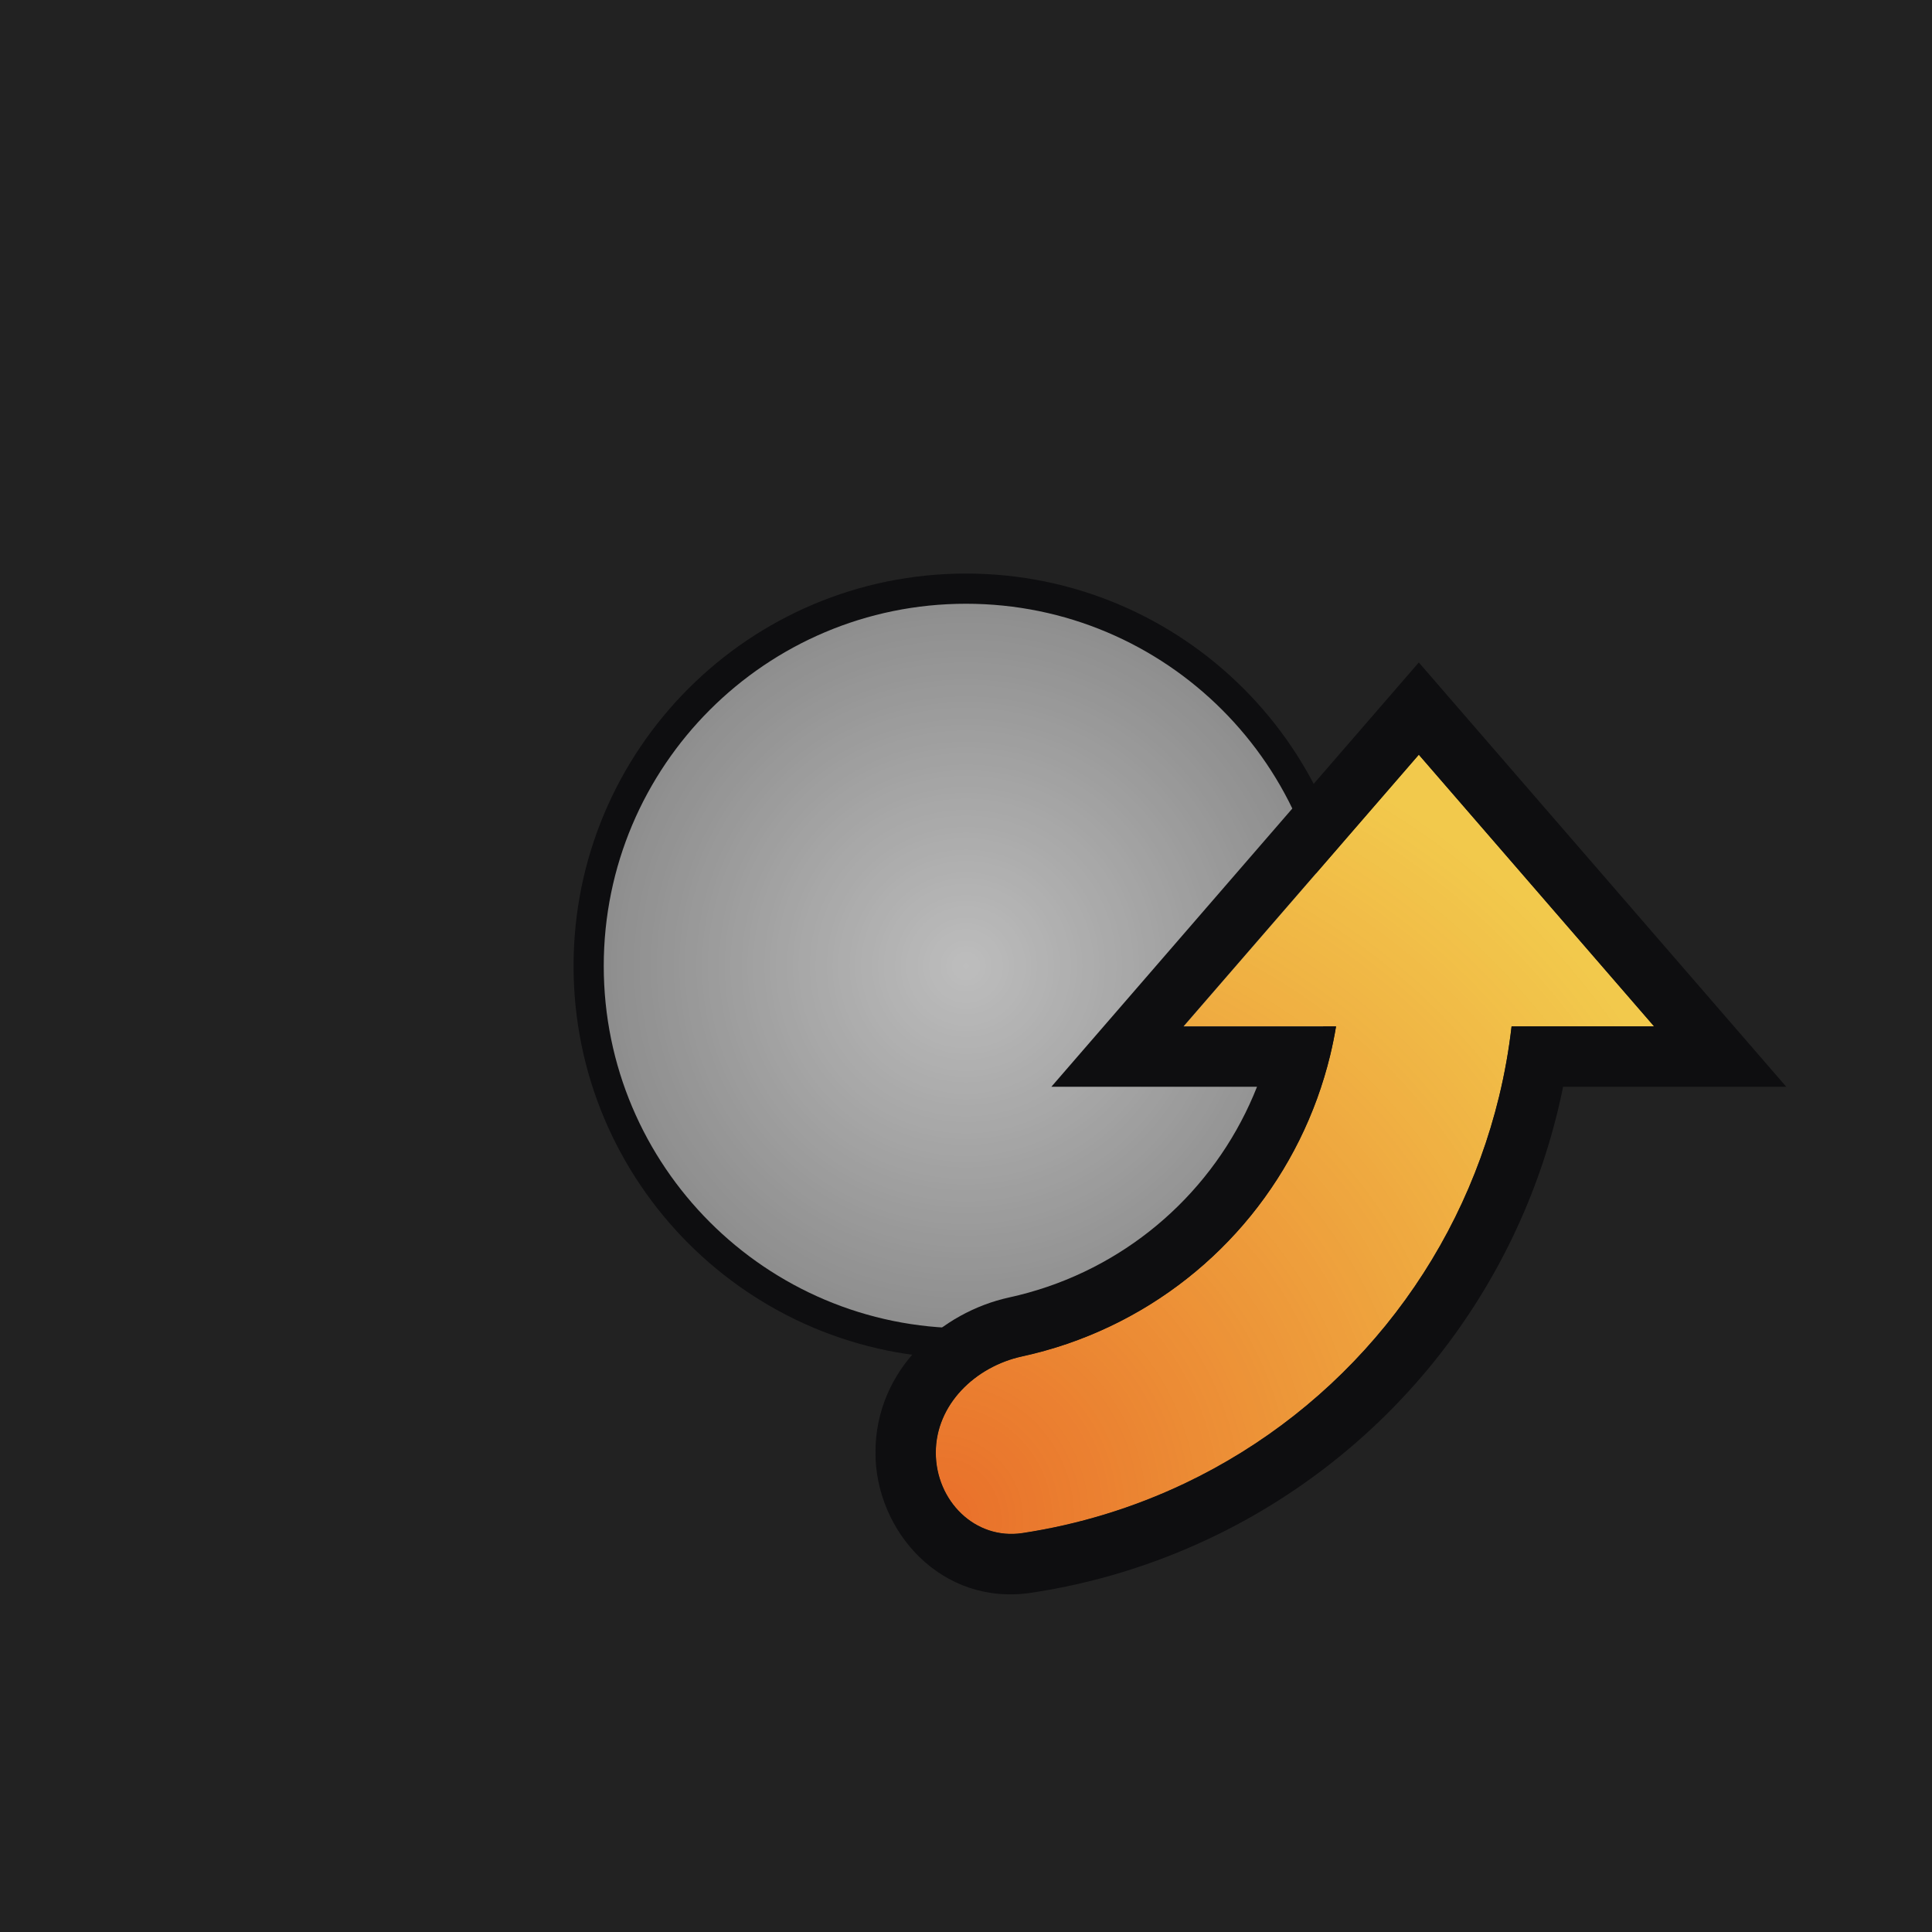
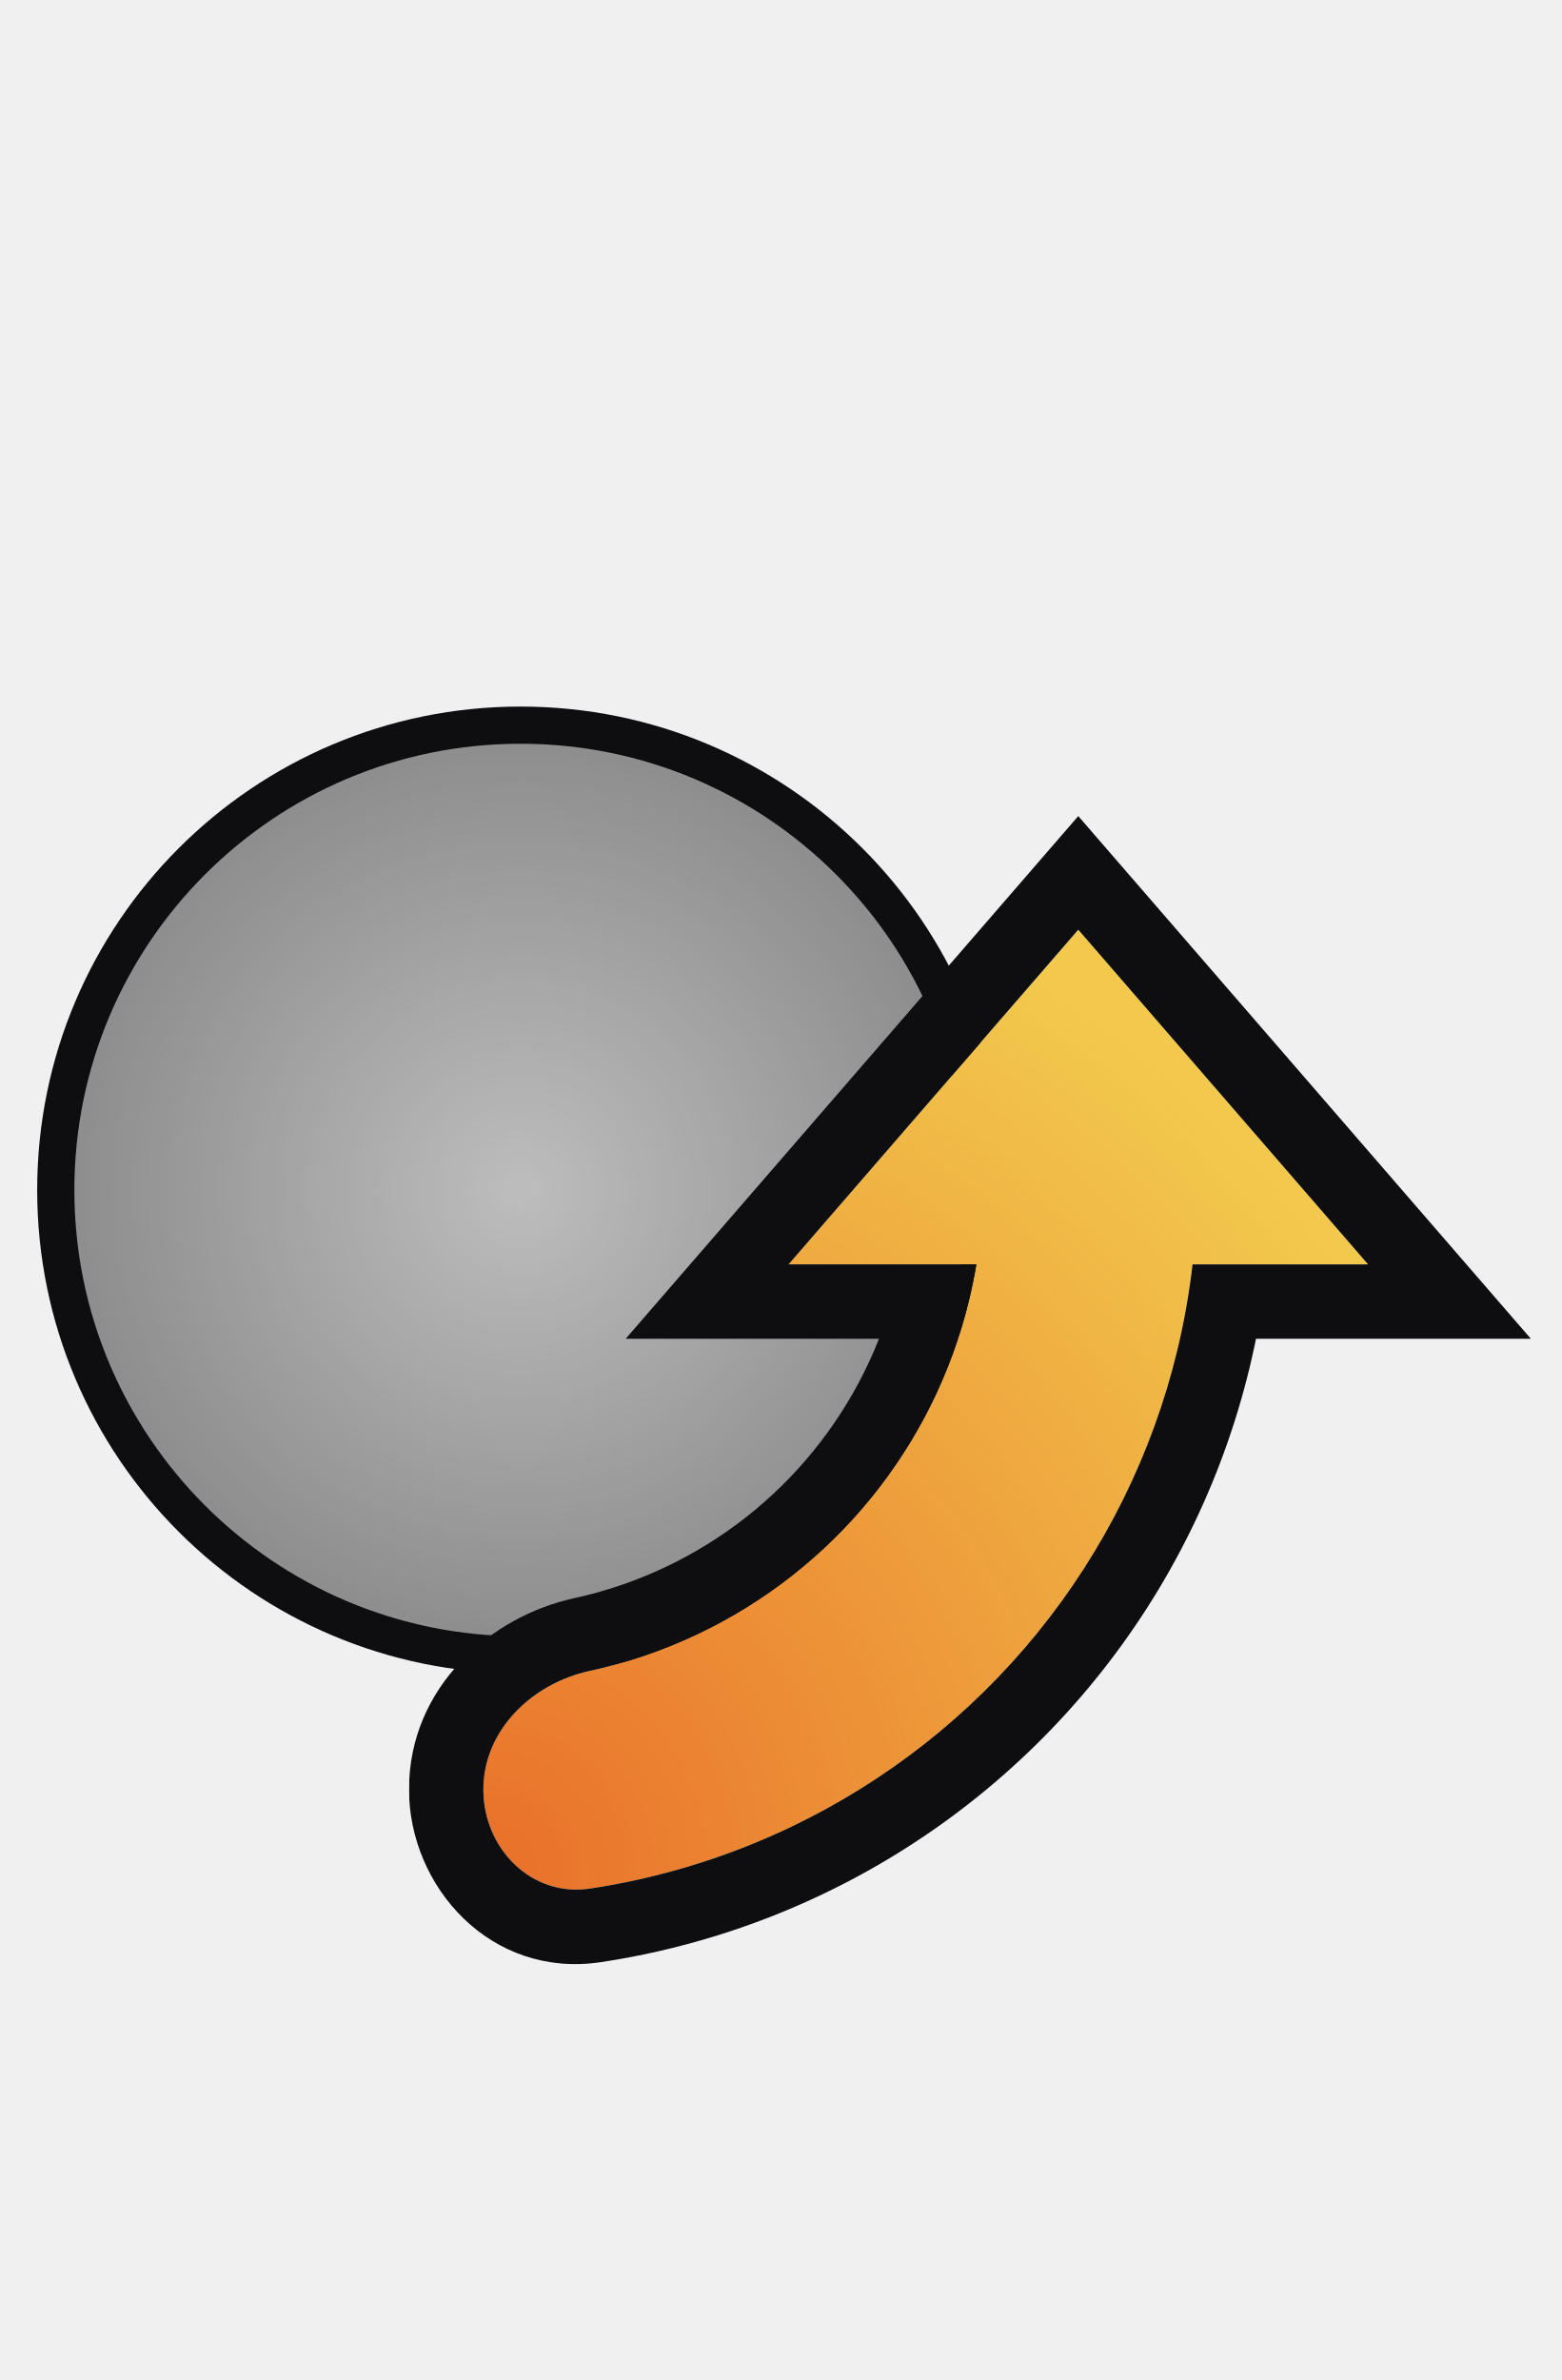
- <svg xmlns="http://www.w3.org/2000/svg" width="64" height="64" viewBox="0 0 64 64" fill="none">
-   <rect width="64" height="64" fill="#222222" />
-   <circle cx="32" cy="32" r="12.5" fill="#BDBDBD" />
-   <circle cx="32" cy="32" r="12.5" fill="url(#paint0_radial_347_3)" fill-opacity="0.25" />
-   <circle cx="32" cy="32" r="12.5" stroke="#0E0E10" />
-   <mask id="path-2-outside-1_347_3" maskUnits="userSpaceOnUse" x="29" y="21" width="31" height="32" fill="black">
-     <rect fill="white" x="29" y="21" width="31" height="32" />
-     <path fill-rule="evenodd" clip-rule="evenodd" d="M54.794 34L47 25L39.206 34H44.258C44.205 34.323 44.139 34.645 44.062 34.965C43.591 36.908 42.693 38.721 41.433 40.273C40.173 41.825 38.582 43.076 36.777 43.935C35.843 44.38 34.863 44.714 33.858 44.933C32.304 45.271 31 46.53 31 48.12C31 49.711 32.296 51.022 33.869 50.785C35.73 50.503 37.545 49.949 39.254 49.136C41.832 47.908 44.104 46.121 45.904 43.904C47.704 41.687 48.987 39.097 49.66 36.321C49.846 35.555 49.983 34.78 50.073 34H54.794Z" />
+ <svg xmlns="http://www.w3.org/2000/svg" width="42" height="64" viewBox="0 0 42 64" fill="none">
+   <circle cx="14" cy="32" r="12.5" fill="#BDBDBD" />
+   <circle cx="14" cy="32" r="12.5" fill="url(#paint0_radial_347_3)" fill-opacity="0.25" />
+   <circle cx="14" cy="32" r="12.5" stroke="#0E0E10" />
+   <mask id="path-2-outside-1_347_3" maskUnits="userSpaceOnUse" x="11" y="21" width="31" height="32" fill="black">
+     <rect fill="white" x="11" y="21" width="31" height="32" />
+     <path fill-rule="evenodd" clip-rule="evenodd" d="M36.794 34L29 25L21.206 34H26.259C26.205 34.324 26.139 34.645 26.062 34.965C25.591 36.908 24.693 38.721 23.433 40.273C22.173 41.825 20.582 43.076 18.777 43.935C17.843 44.38 16.863 44.714 15.858 44.933C14.304 45.271 13 46.53 13 48.121C13 49.711 14.296 51.023 15.869 50.785C17.73 50.504 19.545 49.95 21.254 49.136C23.832 47.908 26.104 46.121 27.904 43.904C29.704 41.687 30.988 39.097 31.66 36.322C31.846 35.555 31.983 34.78 32.073 34H36.794Z" />
  </mask>
-   <path fill-rule="evenodd" clip-rule="evenodd" d="M54.794 34L47 25L39.206 34H44.258C44.205 34.323 44.139 34.645 44.062 34.965C43.591 36.908 42.693 38.721 41.433 40.273C40.173 41.825 38.582 43.076 36.777 43.935C35.843 44.38 34.863 44.714 33.858 44.933C32.304 45.271 31 46.53 31 48.12C31 49.711 32.296 51.022 33.869 50.785C35.73 50.503 37.545 49.949 39.254 49.136C41.832 47.908 44.104 46.121 45.904 43.904C47.704 41.687 48.987 39.097 49.66 36.321C49.846 35.555 49.983 34.78 50.073 34H54.794Z" fill="#F2C94C" />
-   <path fill-rule="evenodd" clip-rule="evenodd" d="M54.794 34L47 25L39.206 34H44.258C44.205 34.323 44.139 34.645 44.062 34.965C43.591 36.908 42.693 38.721 41.433 40.273C40.173 41.825 38.582 43.076 36.777 43.935C35.843 44.38 34.863 44.714 33.858 44.933C32.304 45.271 31 46.53 31 48.12C31 49.711 32.296 51.022 33.869 50.785C35.73 50.503 37.545 49.949 39.254 49.136C41.832 47.908 44.104 46.121 45.904 43.904C47.704 41.687 48.987 39.097 49.66 36.321C49.846 35.555 49.983 34.78 50.073 34H54.794Z" fill="url(#paint1_radial_347_3)" fill-opacity="0.45" />
-   <path d="M47 25L48.512 23.691L47 21.945L45.488 23.691L47 25ZM54.794 34V36H59.172L56.306 32.691L54.794 34ZM39.206 34L37.694 32.691L34.828 36H39.206V34ZM44.258 34L46.232 34.327L46.618 32H44.258V34ZM44.062 34.965L42.118 34.494L42.118 34.494L44.062 34.965ZM41.433 40.273L39.88 39.012L39.88 39.012L41.433 40.273ZM36.777 43.935L35.918 42.129L35.918 42.129L36.777 43.935ZM33.858 44.933L33.432 42.979L33.432 42.979L33.858 44.933ZM33.869 50.785L34.168 52.762L34.168 52.762L33.869 50.785ZM39.254 49.136L38.394 47.33L38.394 47.33L39.254 49.136ZM45.904 43.904L47.457 45.165L47.457 45.165L45.904 43.904ZM49.66 36.321L51.604 36.792L51.604 36.792L49.66 36.321ZM50.073 34V32H48.291L48.087 33.771L50.073 34ZM45.488 26.309L53.282 35.309L56.306 32.691L48.512 23.691L45.488 26.309ZM40.717 35.309L48.512 26.309L45.488 23.691L37.694 32.691L40.717 35.309ZM44.258 32H39.206V36H44.258V32ZM42.285 33.673C42.24 33.948 42.184 34.222 42.118 34.494L46.006 35.436C46.095 35.069 46.17 34.699 46.232 34.327L42.285 33.673ZM42.118 34.494C41.717 36.148 40.953 37.691 39.88 39.012L42.985 41.534C44.433 39.751 45.465 37.668 46.006 35.436L42.118 34.494ZM39.88 39.012C38.808 40.333 37.454 41.398 35.918 42.129L37.637 45.741C39.711 44.754 41.538 43.316 42.985 41.534L39.88 39.012ZM35.918 42.129C35.122 42.508 34.288 42.792 33.432 42.979L34.283 46.887C35.438 46.636 36.564 46.252 37.637 45.741L35.918 42.129ZM33.432 42.979C31.218 43.461 29 45.347 29 48.12H33C33 47.712 33.389 47.082 34.283 46.887L33.432 42.979ZM29 48.12C29 50.718 31.181 53.214 34.168 52.762L33.57 48.807C33.442 48.827 33.334 48.795 33.225 48.691C33.103 48.575 33 48.373 33 48.12H29ZM34.168 52.762C36.223 52.452 38.227 51.84 40.113 50.941L38.394 47.33C36.863 48.059 35.237 48.555 33.57 48.807L34.168 52.762ZM40.113 50.941C42.96 49.586 45.469 47.612 47.457 45.165L44.352 42.643C42.739 44.629 40.704 46.23 38.394 47.33L40.113 50.941ZM47.457 45.165C49.444 42.717 50.861 39.857 51.604 36.792L47.716 35.85C47.114 38.337 45.964 40.657 44.352 42.643L47.457 45.165ZM51.604 36.792C51.809 35.946 51.961 35.09 52.06 34.229L48.087 33.771C48.006 34.469 47.883 35.164 47.716 35.85L51.604 36.792ZM54.794 32H50.073V36H54.794V32Z" fill="#0E0E10" mask="url(#path-2-outside-1_347_3)" />
+   <path fill-rule="evenodd" clip-rule="evenodd" d="M36.794 34L29 25L21.206 34H26.259C26.205 34.324 26.139 34.645 26.062 34.965C25.591 36.908 24.693 38.721 23.433 40.273C22.173 41.825 20.582 43.076 18.777 43.935C17.843 44.38 16.863 44.714 15.858 44.933C14.304 45.271 13 46.53 13 48.121C13 49.711 14.296 51.023 15.869 50.785C17.73 50.504 19.545 49.95 21.254 49.136C23.832 47.908 26.104 46.121 27.904 43.904C29.704 41.687 30.988 39.097 31.66 36.322C31.846 35.555 31.983 34.78 32.073 34H36.794Z" fill="#F2C94C" />
+   <path fill-rule="evenodd" clip-rule="evenodd" d="M36.794 34L29 25L21.206 34H26.259C26.205 34.324 26.139 34.645 26.062 34.965C25.591 36.908 24.693 38.721 23.433 40.273C22.173 41.825 20.582 43.076 18.777 43.935C17.843 44.38 16.863 44.714 15.858 44.933C14.304 45.271 13 46.53 13 48.121C13 49.711 14.296 51.023 15.869 50.785C17.73 50.504 19.545 49.95 21.254 49.136C23.832 47.908 26.104 46.121 27.904 43.904C29.704 41.687 30.988 39.097 31.66 36.322C31.846 35.555 31.983 34.78 32.073 34H36.794Z" fill="url(#paint1_radial_347_3)" fill-opacity="0.45" />
+   <path d="M29 25L30.512 23.691L29 21.945L27.488 23.691L29 25ZM36.794 34V36H41.172L38.306 32.691L36.794 34ZM21.206 34L19.694 32.691L16.828 36H21.206V34ZM26.259 34L28.232 34.327L28.618 32H26.259V34ZM26.062 34.965L24.118 34.494L24.118 34.494L26.062 34.965ZM23.433 40.273L21.88 39.012L21.88 39.012L23.433 40.273ZM18.777 43.935L19.637 45.741L19.637 45.741L18.777 43.935ZM15.858 44.933L16.283 46.887L16.283 46.887L15.858 44.933ZM13 48.121L15 48.121L13 48.121ZM15.869 50.785L16.168 52.763L16.168 52.763L15.869 50.785ZM21.254 49.136L20.394 47.33L20.394 47.33L21.254 49.136ZM27.904 43.904L26.352 42.643L26.352 42.643L27.904 43.904ZM31.66 36.322L29.716 35.851L29.716 35.851L31.66 36.322ZM32.073 34V32H30.291L30.087 33.771L32.073 34ZM27.488 26.309L35.282 35.309L38.306 32.691L30.512 23.691L27.488 26.309ZM22.717 35.309L30.512 26.309L27.488 23.691L19.694 32.691L22.717 35.309ZM26.259 32H21.206V36H26.259V32ZM24.285 33.673C24.24 33.948 24.184 34.222 24.118 34.494L28.006 35.436C28.095 35.069 28.17 34.699 28.232 34.327L24.285 33.673ZM24.118 34.494C23.717 36.148 22.953 37.691 21.88 39.012L24.985 41.534C26.433 39.751 27.465 37.668 28.006 35.436L24.118 34.494ZM21.88 39.012C20.808 40.333 19.454 41.398 17.918 42.13L19.637 45.741C21.711 44.754 23.538 43.317 24.985 41.534L21.88 39.012ZM17.918 42.13C17.122 42.508 16.288 42.793 15.432 42.979L16.283 46.887C17.438 46.636 18.564 46.252 19.637 45.741L17.918 42.13ZM15.432 42.979C13.218 43.461 11 45.347 11 48.121L15 48.121C15 47.713 15.389 47.082 16.283 46.887L15.432 42.979ZM11 48.121C11 50.719 13.181 53.214 16.168 52.763L15.57 48.807C15.442 48.827 15.334 48.795 15.226 48.692C15.103 48.575 15 48.374 15 48.121L11 48.121ZM16.168 52.763C18.223 52.452 20.227 51.84 22.113 50.942L20.394 47.33C18.863 48.059 17.237 48.556 15.57 48.807L16.168 52.763ZM22.113 50.942C24.96 49.586 27.469 47.613 29.457 45.165L26.352 42.643C24.739 44.629 22.704 46.23 20.394 47.33L22.113 50.942ZM29.457 45.165C31.445 42.717 32.861 39.857 33.604 36.792L29.716 35.851C29.114 38.337 27.964 40.657 26.352 42.643L29.457 45.165ZM33.604 36.792C33.809 35.946 33.961 35.09 34.06 34.229L30.087 33.771C30.006 34.469 29.883 35.164 29.716 35.851L33.604 36.792ZM36.794 32H32.073V36H36.794V32Z" fill="#0E0E10" mask="url(#path-2-outside-1_347_3)" />
  <defs>
-     <radialGradient id="paint0_radial_347_3" cx="0" cy="0" r="1" gradientUnits="userSpaceOnUse" gradientTransform="translate(32 32) rotate(90) scale(12)">
+     <radialGradient id="paint0_radial_347_3" cx="0" cy="0" r="1" gradientUnits="userSpaceOnUse" gradientTransform="translate(14 32) rotate(90) scale(12)">
      <stop stop-opacity="0" />
      <stop offset="1" />
    </radialGradient>
-     <radialGradient id="paint1_radial_347_3" cx="0" cy="0" r="1" gradientUnits="userSpaceOnUse" gradientTransform="translate(30.9998 50.6801) rotate(-55.9818) scale(28.5992 27.0044)">
+     <radialGradient id="paint1_radial_347_3" cx="0" cy="0" r="1" gradientUnits="userSpaceOnUse" gradientTransform="translate(12.9998 50.6804) rotate(-55.982) scale(28.5994 27.0046)">
      <stop stop-color="#DE0000" />
      <stop offset="1" stop-color="#DE0000" stop-opacity="0" />
    </radialGradient>
  </defs>
</svg>
